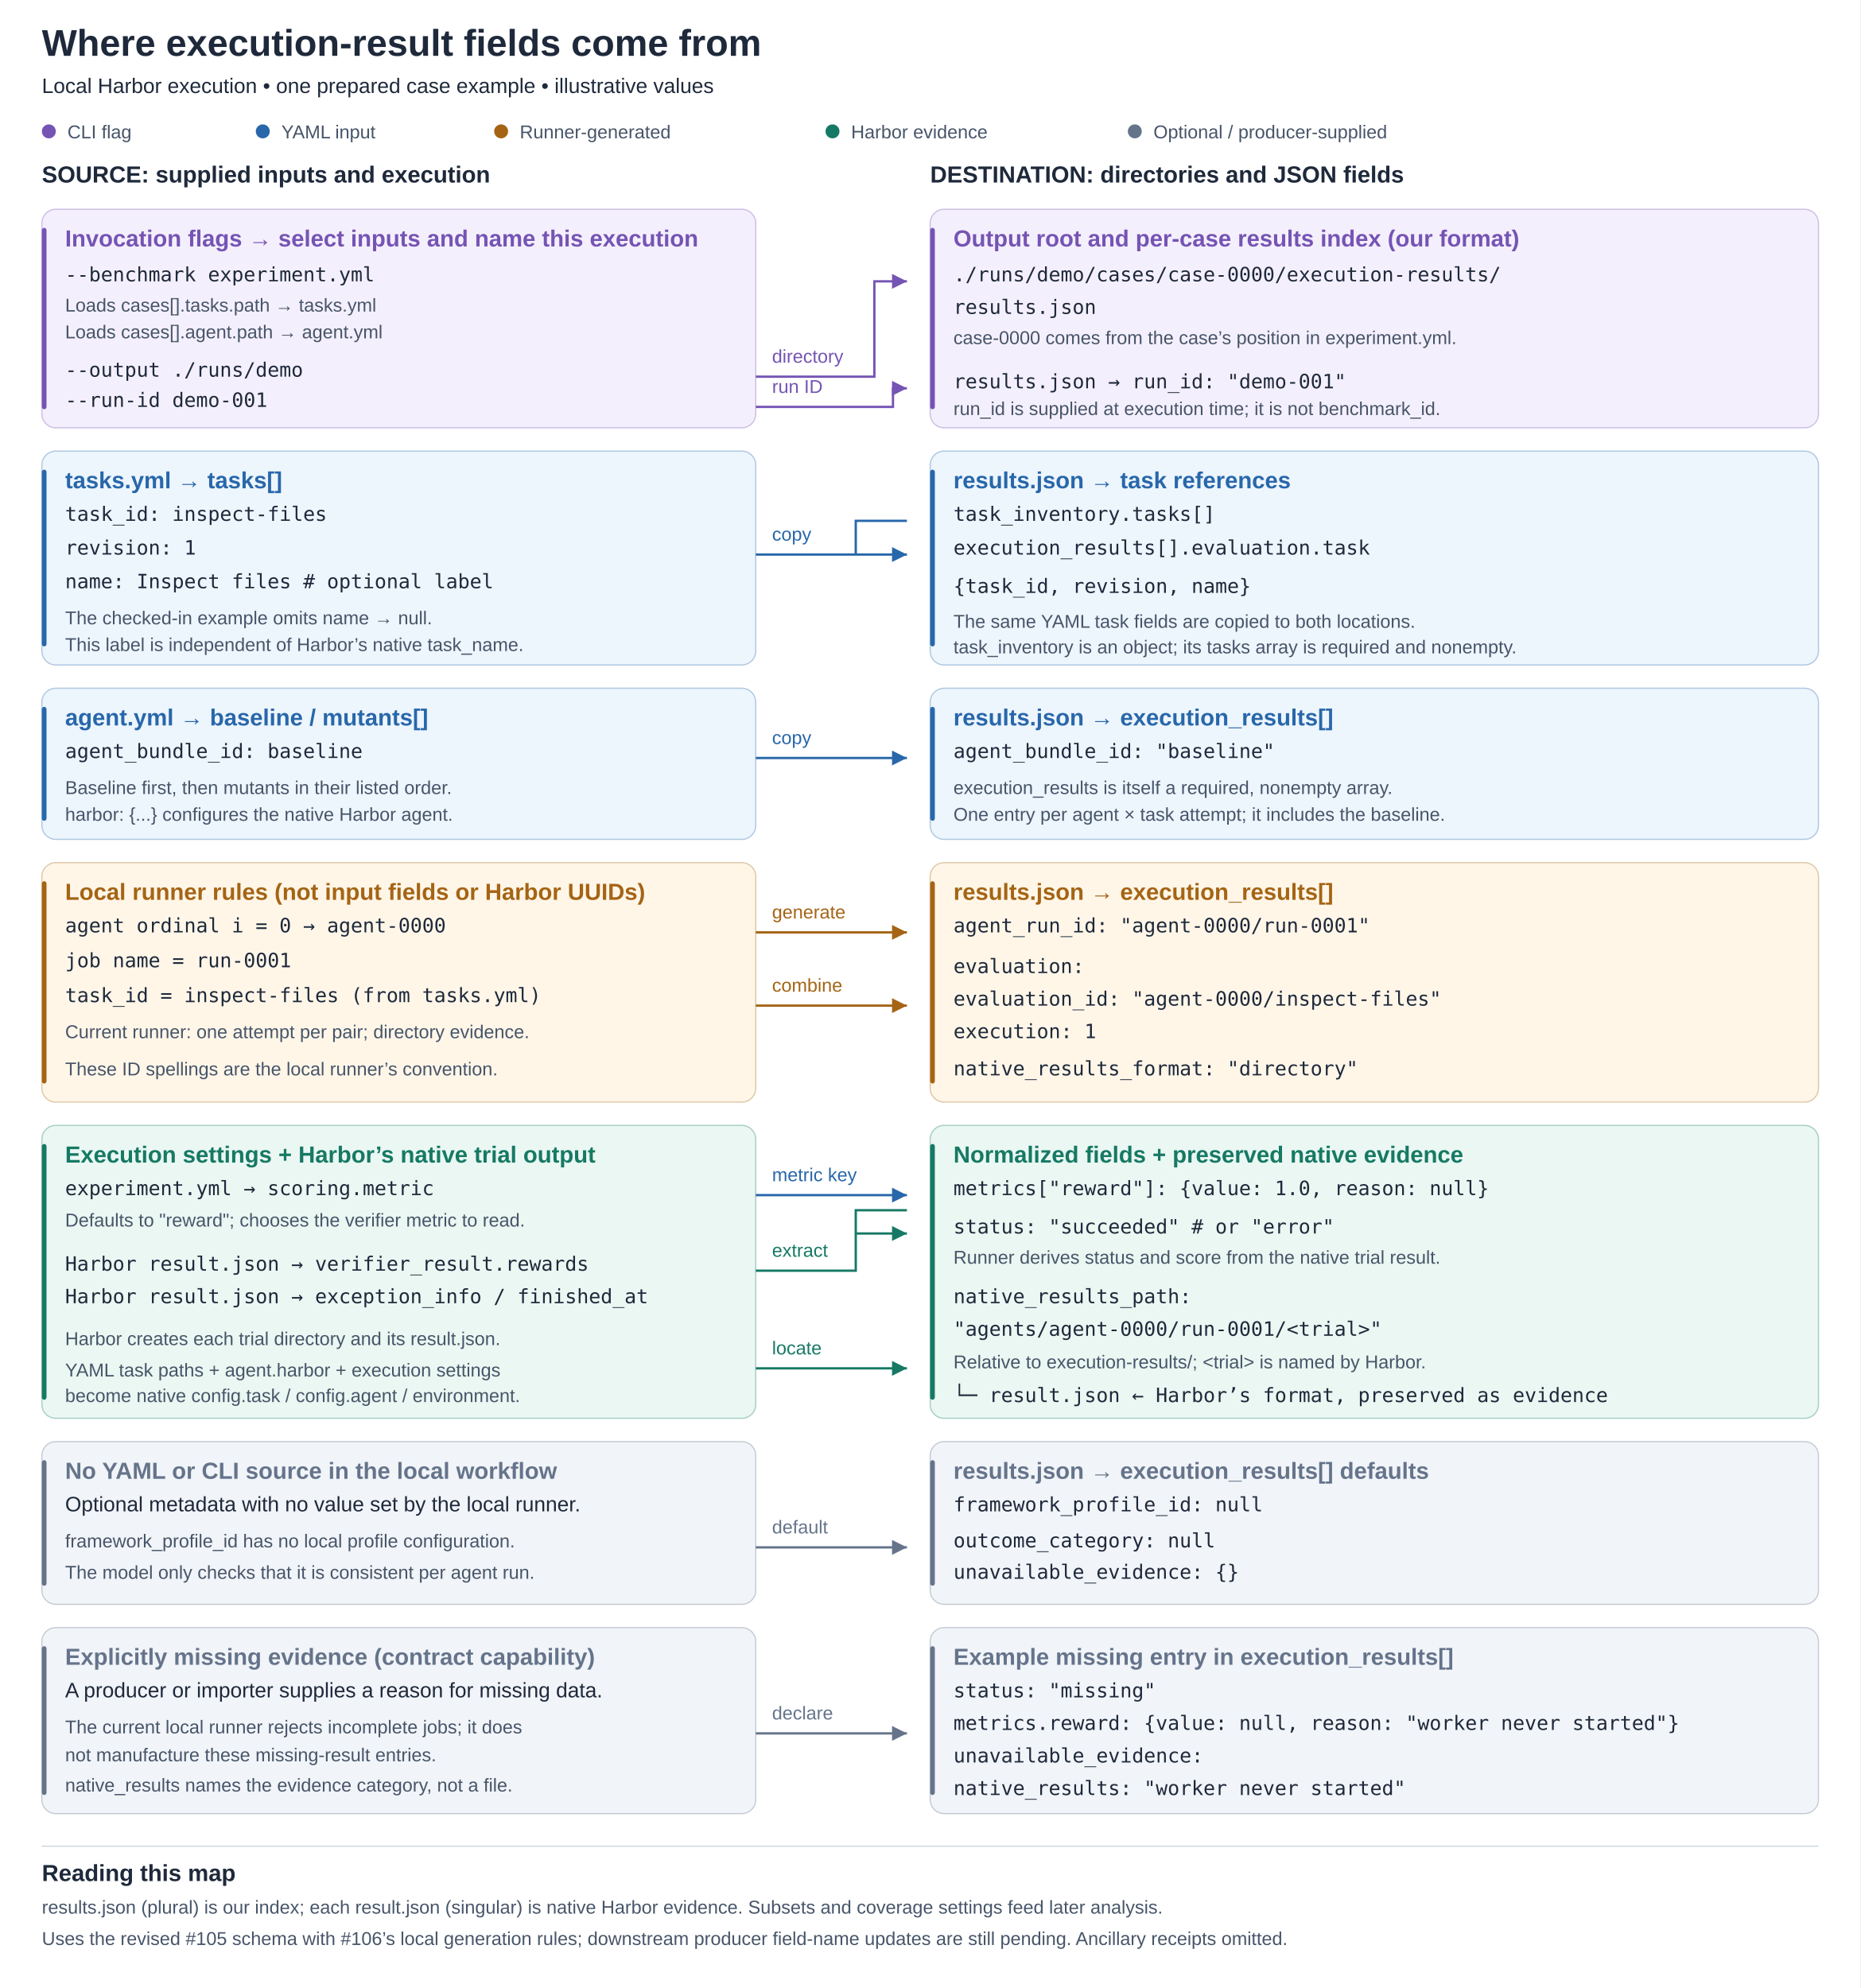
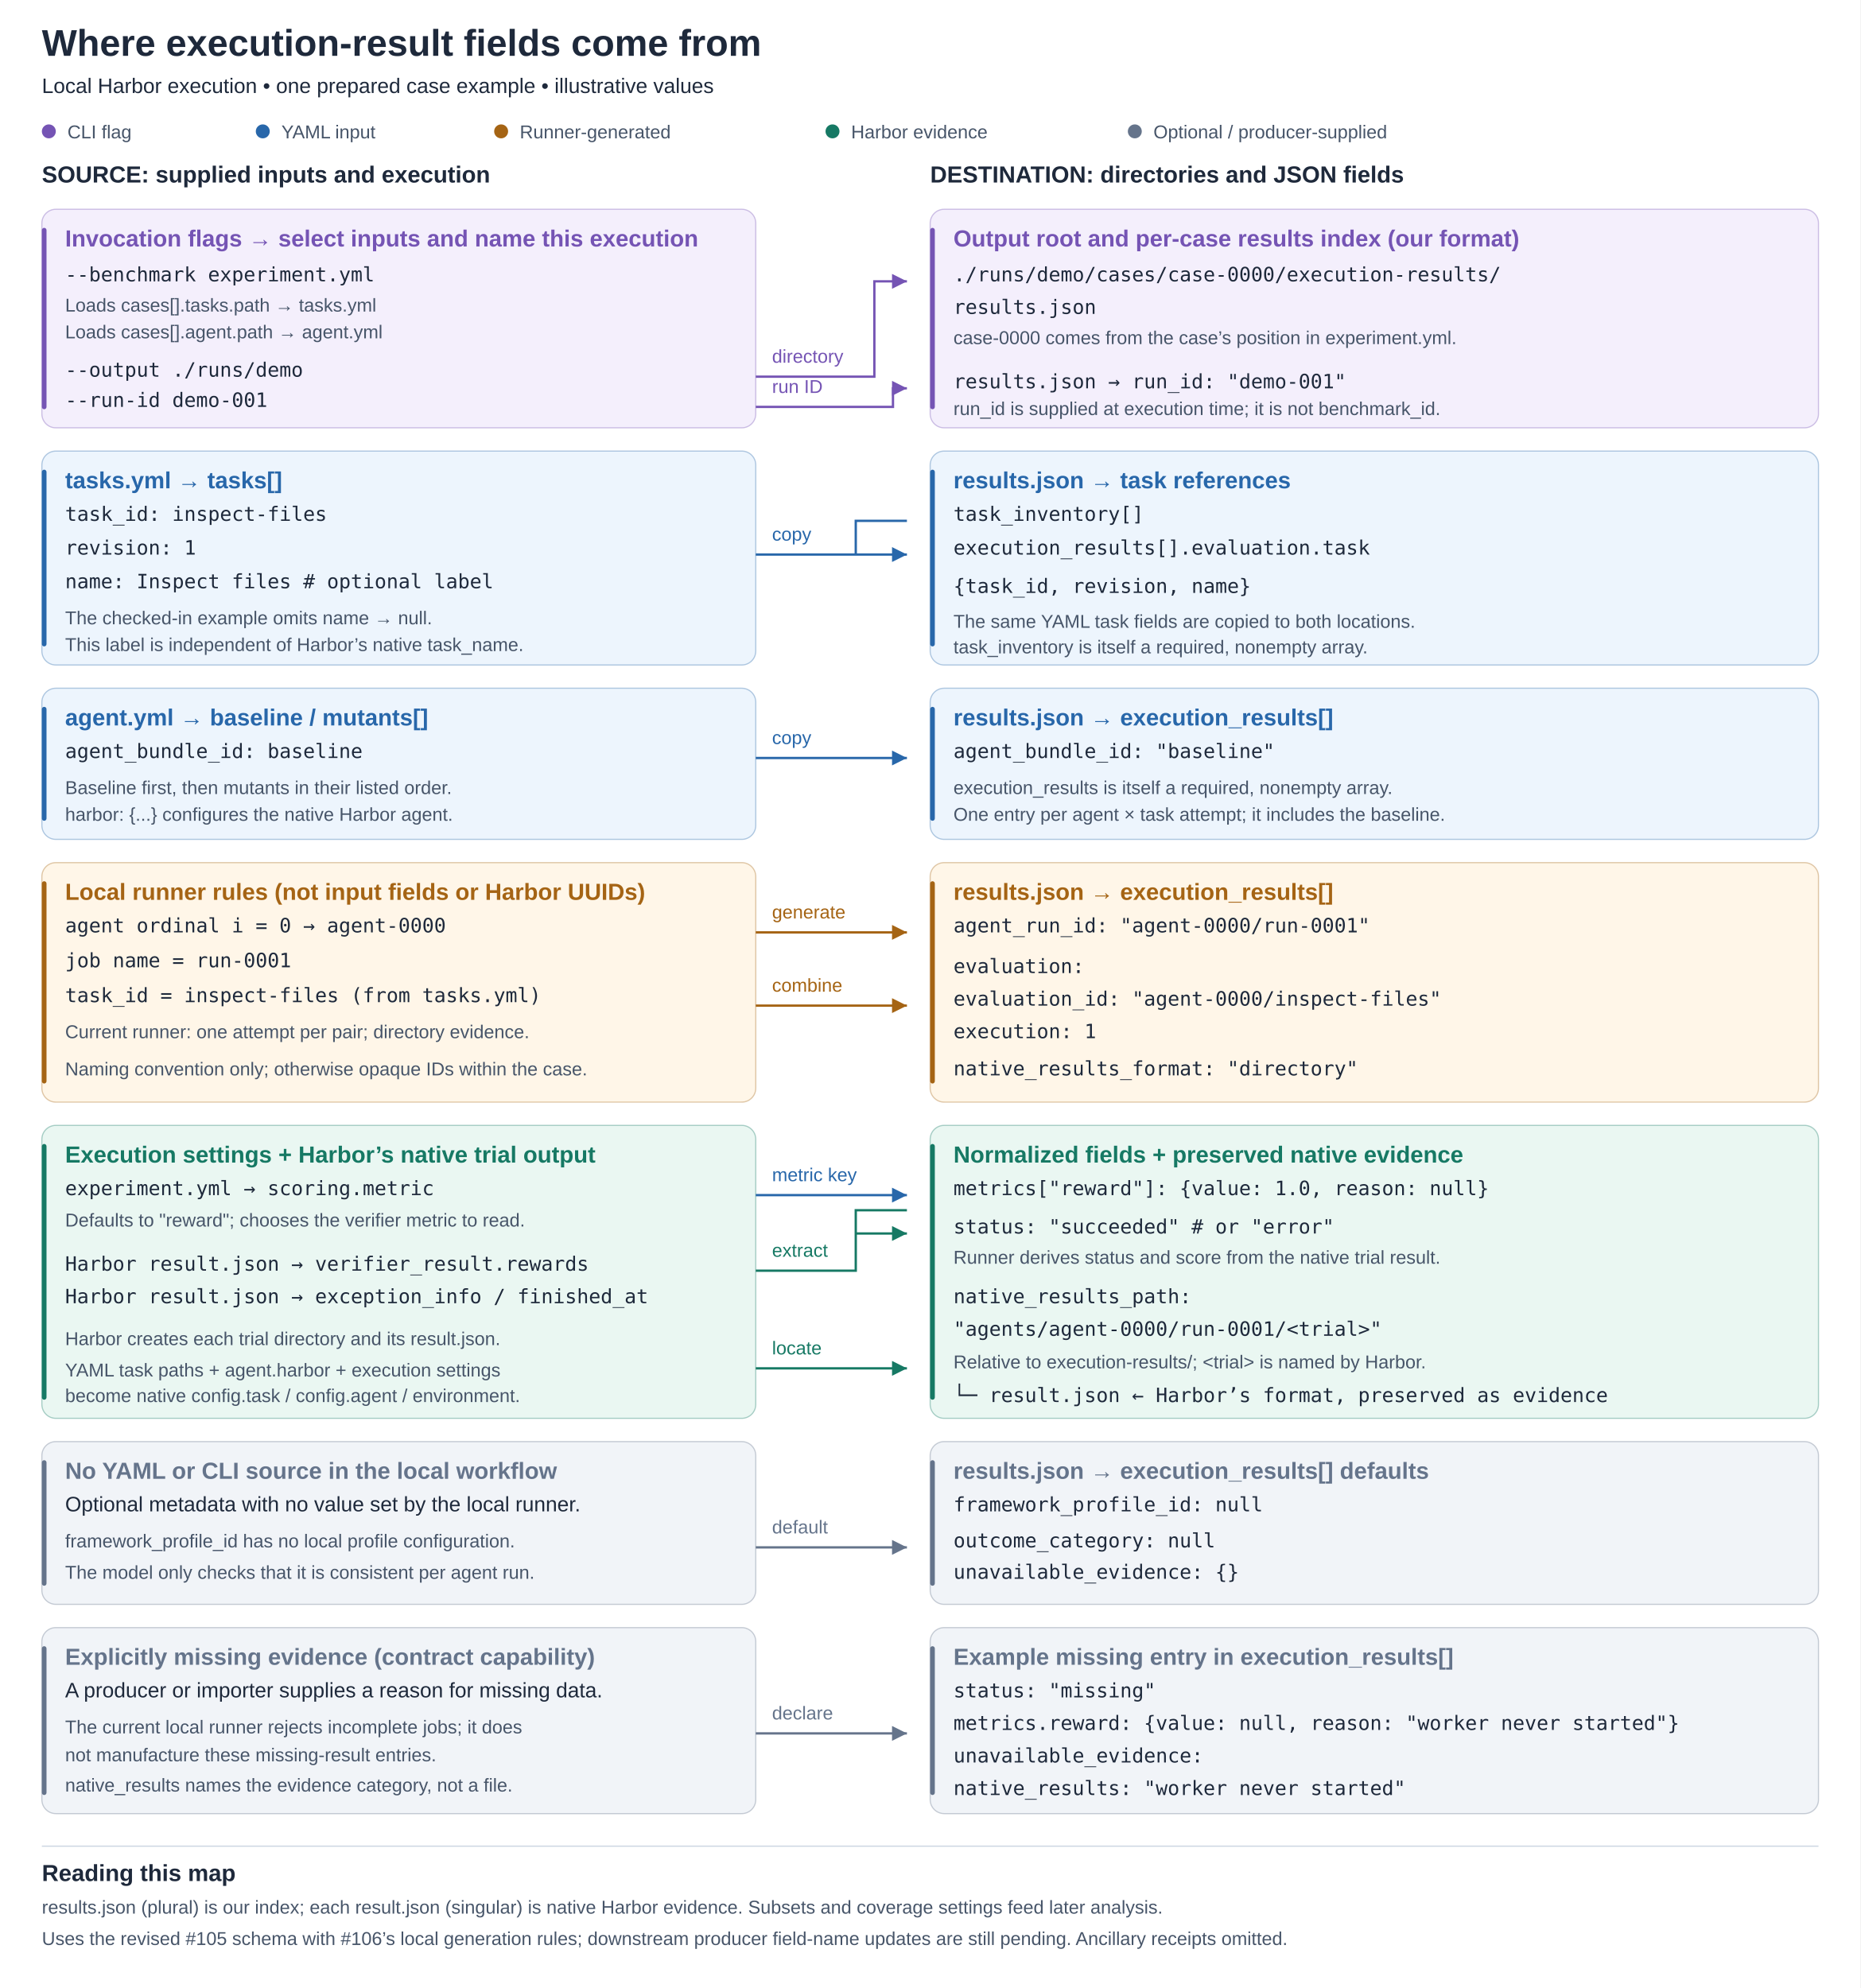
<svg xmlns="http://www.w3.org/2000/svg" width="1600" height="1710" viewBox="0 0 1600 1710" role="img" aria-labelledby="title description">
  <defs>
    <style>text {font-family:Arial,Helvetica,sans-serif;fill:#1e293b} .title {font-size:32px;font-weight:700} .heading {font-size:20px;font-weight:700} .body {font-size:18px} .small {font-size:16px;fill:#475569} .code {font-family:'DejaVu Sans Mono',monospace;font-size:17px}</style>
    <marker id="flag" viewBox="0 0 10 10" refX="9" refY="5" markerWidth="8" markerHeight="8" orient="auto">
      <path d="M1 1 L9 5 L1 9 Z" fill="#7554b4" />
    </marker>
    <marker id="yaml" viewBox="0 0 10 10" refX="9" refY="5" markerWidth="8" markerHeight="8" orient="auto">
      <path d="M1 1 L9 5 L1 9 Z" fill="#2867aa" />
    </marker>
    <marker id="generated" viewBox="0 0 10 10" refX="9" refY="5" markerWidth="8" markerHeight="8" orient="auto">
      <path d="M1 1 L9 5 L1 9 Z" fill="#a56414" />
    </marker>
    <marker id="harbor" viewBox="0 0 10 10" refX="9" refY="5" markerWidth="8" markerHeight="8" orient="auto">
      <path d="M1 1 L9 5 L1 9 Z" fill="#167964" />
    </marker>
    <marker id="other" viewBox="0 0 10 10" refX="9" refY="5" markerWidth="8" markerHeight="8" orient="auto">
      <path d="M1 1 L9 5 L1 9 Z" fill="#65748b" />
    </marker>
  </defs>
  <rect width="1600" height="1710" fill="#fff" />
  <text x="36" y="48" class="title">Where execution-result fields come from</text>
  <text x="36" y="80" class="body">Local Harbor execution • one prepared case example • illustrative values</text>
  <circle cx="42" cy="113" r="6" fill="#7554b4" />
  <text x="58" y="119" class="small">CLI flag</text>
  <circle cx="226" cy="113" r="6" fill="#2867aa" />
  <text x="242" y="119" class="small">YAML input</text>
  <circle cx="431" cy="113" r="6" fill="#a56414" />
  <text x="447" y="119" class="small">Runner-generated</text>
  <circle cx="716" cy="113" r="6" fill="#167964" />
  <text x="732" y="119" class="small">Harbor evidence</text>
  <circle cx="976" cy="113" r="6" fill="#65748b" />
  <text x="992" y="119" class="small">Optional / producer-supplied</text>
  <text x="36" y="157" class="heading">SOURCE: supplied inputs and execution</text>
  <text x="800" y="157" class="heading">DESTINATION: directories and JSON fields</text>
  <rect x="36" y="180" width="614" height="188" rx="12" fill="#f4effc" stroke="#7554b4" stroke-opacity=".35" />
  <rect x="36" y="196" width="4" height="156" rx="2" fill="#7554b4" />
  <text x="56" y="212" class="heading" style="fill:#7554b4">Invocation flags → select inputs and name this execution</text>
  <text x="56" y="242" class="code">--benchmark experiment.yml</text>
  <text x="56" y="268" class="small">Loads cases[].tasks.path → tasks.yml</text>
  <text x="56" y="291" class="small">Loads cases[].agent.path → agent.yml</text>
  <text x="56" y="324" class="code">--output ./runs/demo</text>
  <text x="56" y="350" class="code">--run-id demo-001</text>
  <rect x="800" y="180" width="764" height="188" rx="12" fill="#f4effc" stroke="#7554b4" stroke-opacity=".35" />
  <rect x="800" y="196" width="4" height="156" rx="2" fill="#7554b4" />
  <text x="820" y="212" class="heading" style="fill:#7554b4">Output root and per-case results index (our format)</text>
  <text x="820" y="242" class="code">./runs/demo/cases/case-0000/execution-results/</text>
  <text x="820" y="270" class="code">  results.json</text>
  <text x="820" y="296" class="small">case-0000 comes from the case’s position in experiment.yml.</text>
  <text x="820" y="334" class="code">results.json → run_id: "demo-001"</text>
  <text x="820" y="357" class="small">run_id is supplied at execution time; it is not benchmark_id.</text>
  <path d="M650 324 H752 V242 H780" fill="none" stroke="#7554b4" stroke-width="2" marker-end="url(#flag)" />
  <text x="664" y="312" class="small" style="fill:#7554b4">directory</text>
  <path d="M650 350 H768 V334 H780" fill="none" stroke="#7554b4" stroke-width="2" marker-end="url(#flag)" />
  <text x="664" y="338" class="small" style="fill:#7554b4">run ID</text>
  <rect x="36" y="388" width="614" height="184" rx="12" fill="#edf5fd" stroke="#2867aa" stroke-opacity=".35" />
  <rect x="36" y="404" width="4" height="152" rx="2" fill="#2867aa" />
  <text x="56" y="420" class="heading" style="fill:#2867aa">tasks.yml → tasks[]</text>
  <text x="56" y="448" class="code">task_id: inspect-files</text>
  <text x="56" y="477" class="code">revision: 1</text>
  <text x="56" y="506" class="code">name: Inspect files  # optional label</text>
  <text x="56" y="537" class="small">The checked-in example omits name → null.</text>
  <text x="56" y="560" class="small">This label is independent of Harbor’s native task_name.</text>
  <rect x="800" y="388" width="764" height="184" rx="12" fill="#edf5fd" stroke="#2867aa" stroke-opacity=".35" />
  <rect x="800" y="404" width="4" height="152" rx="2" fill="#2867aa" />
  <text x="820" y="420" class="heading" style="fill:#2867aa">results.json → task references</text>
-   <text x="820" y="448" class="code">task_inventory.tasks[]</text>
+   <text x="820" y="448" class="code">task_inventory[]</text>
  <text x="820" y="477" class="code">execution_results[].evaluation.task</text>
  <text x="820" y="510" class="code">  {task_id, revision, name}</text>
  <text x="820" y="540" class="small">The same YAML task fields are copied to both locations.</text>
-   <text x="820" y="562" class="small">task_inventory is an object; its tasks array is required and nonempty.</text>
+   <text x="820" y="562" class="small">task_inventory is itself a required, nonempty array.</text>
  <path d="M650 477 H736 V448 H780 M736 477 H780" fill="none" stroke="#2867aa" stroke-width="2" marker-end="url(#yaml)" />
  <text x="664" y="465" class="small" style="fill:#2867aa">copy</text>
  <rect x="36" y="592" width="614" height="130" rx="12" fill="#edf5fd" stroke="#2867aa" stroke-opacity=".35" />
  <rect x="36" y="608" width="4" height="98" rx="2" fill="#2867aa" />
  <text x="56" y="624" class="heading" style="fill:#2867aa">agent.yml → baseline / mutants[]</text>
  <text x="56" y="652" class="code">agent_bundle_id: baseline</text>
  <text x="56" y="683" class="small">Baseline first, then mutants in their listed order.</text>
  <text x="56" y="706" class="small">harbor: {...} configures the native Harbor agent.</text>
  <rect x="800" y="592" width="764" height="130" rx="12" fill="#edf5fd" stroke="#2867aa" stroke-opacity=".35" />
  <rect x="800" y="608" width="4" height="98" rx="2" fill="#2867aa" />
  <text x="820" y="624" class="heading" style="fill:#2867aa">results.json → execution_results[]</text>
  <text x="820" y="652" class="code">agent_bundle_id: "baseline"</text>
  <text x="820" y="683" class="small">execution_results is itself a required, nonempty array.</text>
  <text x="820" y="706" class="small">One entry per agent × task attempt; it includes the baseline.</text>
  <path d="M650 652 H780" fill="none" stroke="#2867aa" stroke-width="2" marker-end="url(#yaml)" />
  <text x="664" y="640" class="small" style="fill:#2867aa">copy</text>
  <rect x="36" y="742" width="614" height="206" rx="12" fill="#fff6e8" stroke="#a56414" stroke-opacity=".35" />
  <rect x="36" y="758" width="4" height="174" rx="2" fill="#a56414" />
  <text x="56" y="774" class="heading" style="fill:#a56414">Local runner rules (not input fields or Harbor UUIDs)</text>
  <text x="56" y="802" class="code">agent ordinal i = 0  →  agent-0000</text>
  <text x="56" y="832" class="code">job name = run-0001</text>
  <text x="56" y="862" class="code">task_id = inspect-files  (from tasks.yml)</text>
  <text x="56" y="893" class="small">Current runner: one attempt per pair; directory evidence.</text>
-   <text x="56" y="925" class="small">These ID spellings are the local runner’s convention.</text>
+   <text x="56" y="925" class="small">Naming convention only; otherwise opaque IDs within the case.</text>
  <rect x="800" y="742" width="764" height="206" rx="12" fill="#fff6e8" stroke="#a56414" stroke-opacity=".35" />
  <rect x="800" y="758" width="4" height="174" rx="2" fill="#a56414" />
  <text x="820" y="774" class="heading" style="fill:#a56414">results.json → execution_results[]</text>
  <text x="820" y="802" class="code">agent_run_id: "agent-0000/run-0001"</text>
  <text x="820" y="837" class="code">evaluation:</text>
  <text x="820" y="865" class="code">  evaluation_id: "agent-0000/inspect-files"</text>
  <text x="820" y="893" class="code">  execution: 1</text>
  <text x="820" y="925" class="code">native_results_format: "directory"</text>
  <path d="M650 802 H780" fill="none" stroke="#a56414" stroke-width="2" marker-end="url(#generated)" />
  <text x="664" y="790" class="small" style="fill:#a56414">generate</text>
  <path d="M650 865 H780" fill="none" stroke="#a56414" stroke-width="2" marker-end="url(#generated)" />
  <text x="664" y="853" class="small" style="fill:#a56414">combine</text>
  <rect x="36" y="968" width="614" height="252" rx="12" fill="#eaf7f2" stroke="#167964" stroke-opacity=".35" />
  <rect x="36" y="984" width="4" height="220" rx="2" fill="#167964" />
  <text x="56" y="1000" class="heading" style="fill:#167964">Execution settings + Harbor’s native trial output</text>
  <text x="56" y="1028" class="code">experiment.yml → scoring.metric</text>
  <text x="56" y="1055" class="small">Defaults to "reward"; chooses the verifier metric to read.</text>
  <text x="56" y="1093" class="code">Harbor result.json → verifier_result.rewards</text>
  <text x="56" y="1121" class="code">Harbor result.json → exception_info / finished_at</text>
  <text x="56" y="1157" class="small">Harbor creates each trial directory and its result.json.</text>
  <text x="56" y="1184" class="small">YAML task paths + agent.harbor + execution settings</text>
  <text x="56" y="1206" class="small">become native config.task / config.agent / environment.</text>
  <rect x="800" y="968" width="764" height="252" rx="12" fill="#eaf7f2" stroke="#167964" stroke-opacity=".35" />
  <rect x="800" y="984" width="4" height="220" rx="2" fill="#167964" />
  <text x="820" y="1000" class="heading" style="fill:#167964">Normalized fields + preserved native evidence</text>
  <text x="820" y="1028" class="code">metrics["reward"]: {value: 1.0, reason: null}</text>
  <text x="820" y="1061" class="code">status: "succeeded"  # or "error"</text>
  <text x="820" y="1087" class="small">Runner derives status and score from the native trial result.</text>
  <text x="820" y="1121" class="code">native_results_path:</text>
  <text x="820" y="1149" class="code">  "agents/agent-0000/run-0001/&lt;trial&gt;"</text>
  <text x="820" y="1177" class="small">Relative to execution-results/; &lt;trial&gt; is named by Harbor.</text>
  <text x="820" y="1206" class="code">  └─ result.json  ← Harbor’s format, preserved as evidence</text>
  <path d="M650 1028 H780" fill="none" stroke="#2867aa" stroke-width="2" marker-end="url(#yaml)" />
  <text x="664" y="1016" class="small" style="fill:#2867aa">metric key</text>
  <path d="M650 1093 H736 V1041 H780 M736 1093 V1061 H780" fill="none" stroke="#167964" stroke-width="2" marker-end="url(#harbor)" />
  <text x="664" y="1081" class="small" style="fill:#167964">extract</text>
  <path d="M650 1177 H780" fill="none" stroke="#167964" stroke-width="2" marker-end="url(#harbor)" />
  <text x="664" y="1165" class="small" style="fill:#167964">locate</text>
  <rect x="36" y="1240" width="614" height="140" rx="12" fill="#f1f4f8" stroke="#65748b" stroke-opacity=".35" />
  <rect x="36" y="1256" width="4" height="108" rx="2" fill="#65748b" />
  <text x="56" y="1272" class="heading" style="fill:#65748b">No YAML or CLI source in the local workflow</text>
  <text x="56" y="1300" class="body">Optional metadata with no value set by the local runner.</text>
  <text x="56" y="1331" class="small">framework_profile_id has no local profile configuration.</text>
  <text x="56" y="1358" class="small">The model only checks that it is consistent per agent run.</text>
  <rect x="800" y="1240" width="764" height="140" rx="12" fill="#f1f4f8" stroke="#65748b" stroke-opacity=".35" />
  <rect x="800" y="1256" width="4" height="108" rx="2" fill="#65748b" />
  <text x="820" y="1272" class="heading" style="fill:#65748b">results.json → execution_results[] defaults</text>
  <text x="820" y="1300" class="code">framework_profile_id: null</text>
  <text x="820" y="1331" class="code">outcome_category: null</text>
  <text x="820" y="1358" class="code">unavailable_evidence: {}</text>
  <path d="M650 1331 H780" fill="none" stroke="#65748b" stroke-width="2" marker-end="url(#other)" />
  <text x="664" y="1319" class="small" style="fill:#65748b">default</text>
  <rect x="36" y="1400" width="614" height="160" rx="12" fill="#f1f4f8" stroke="#65748b" stroke-opacity=".35" />
  <rect x="36" y="1416" width="4" height="128" rx="2" fill="#65748b" />
  <text x="56" y="1432" class="heading" style="fill:#65748b">Explicitly missing evidence (contract capability)</text>
  <text x="56" y="1460" class="body">A producer or importer supplies a reason for missing data.</text>
  <text x="56" y="1491" class="small">The current local runner rejects incomplete jobs; it does</text>
  <text x="56" y="1515" class="small">not manufacture these missing-result entries.</text>
  <text x="56" y="1541" class="small">native_results names the evidence category, not a file.</text>
  <rect x="800" y="1400" width="764" height="160" rx="12" fill="#f1f4f8" stroke="#65748b" stroke-opacity=".35" />
  <rect x="800" y="1416" width="4" height="128" rx="2" fill="#65748b" />
  <text x="820" y="1432" class="heading" style="fill:#65748b">Example missing entry in execution_results[]</text>
  <text x="820" y="1460" class="code">status: "missing"</text>
  <text x="820" y="1488" class="code">metrics.reward: {value: null, reason: "worker never started"}</text>
  <text x="820" y="1516" class="code">unavailable_evidence:</text>
  <text x="820" y="1544" class="code">  native_results: "worker never started"</text>
  <path d="M650 1491 H780" fill="none" stroke="#65748b" stroke-width="2" marker-end="url(#other)" />
  <text x="664" y="1479" class="small" style="fill:#65748b">declare</text>
  <path d="M36 1588 H1564" stroke="#cbd5e1" />
  <text x="36" y="1618" class="heading">Reading this map</text>
  <text x="36" y="1646" class="small">results.json (plural) is our index; each result.json (singular) is native Harbor evidence. Subsets and coverage settings feed later analysis.</text>
  <text x="36" y="1673" class="small">Uses the revised #105 schema with #106’s local generation rules; downstream producer field-name updates are still pending. Ancillary receipts omitted.</text>
</svg>
